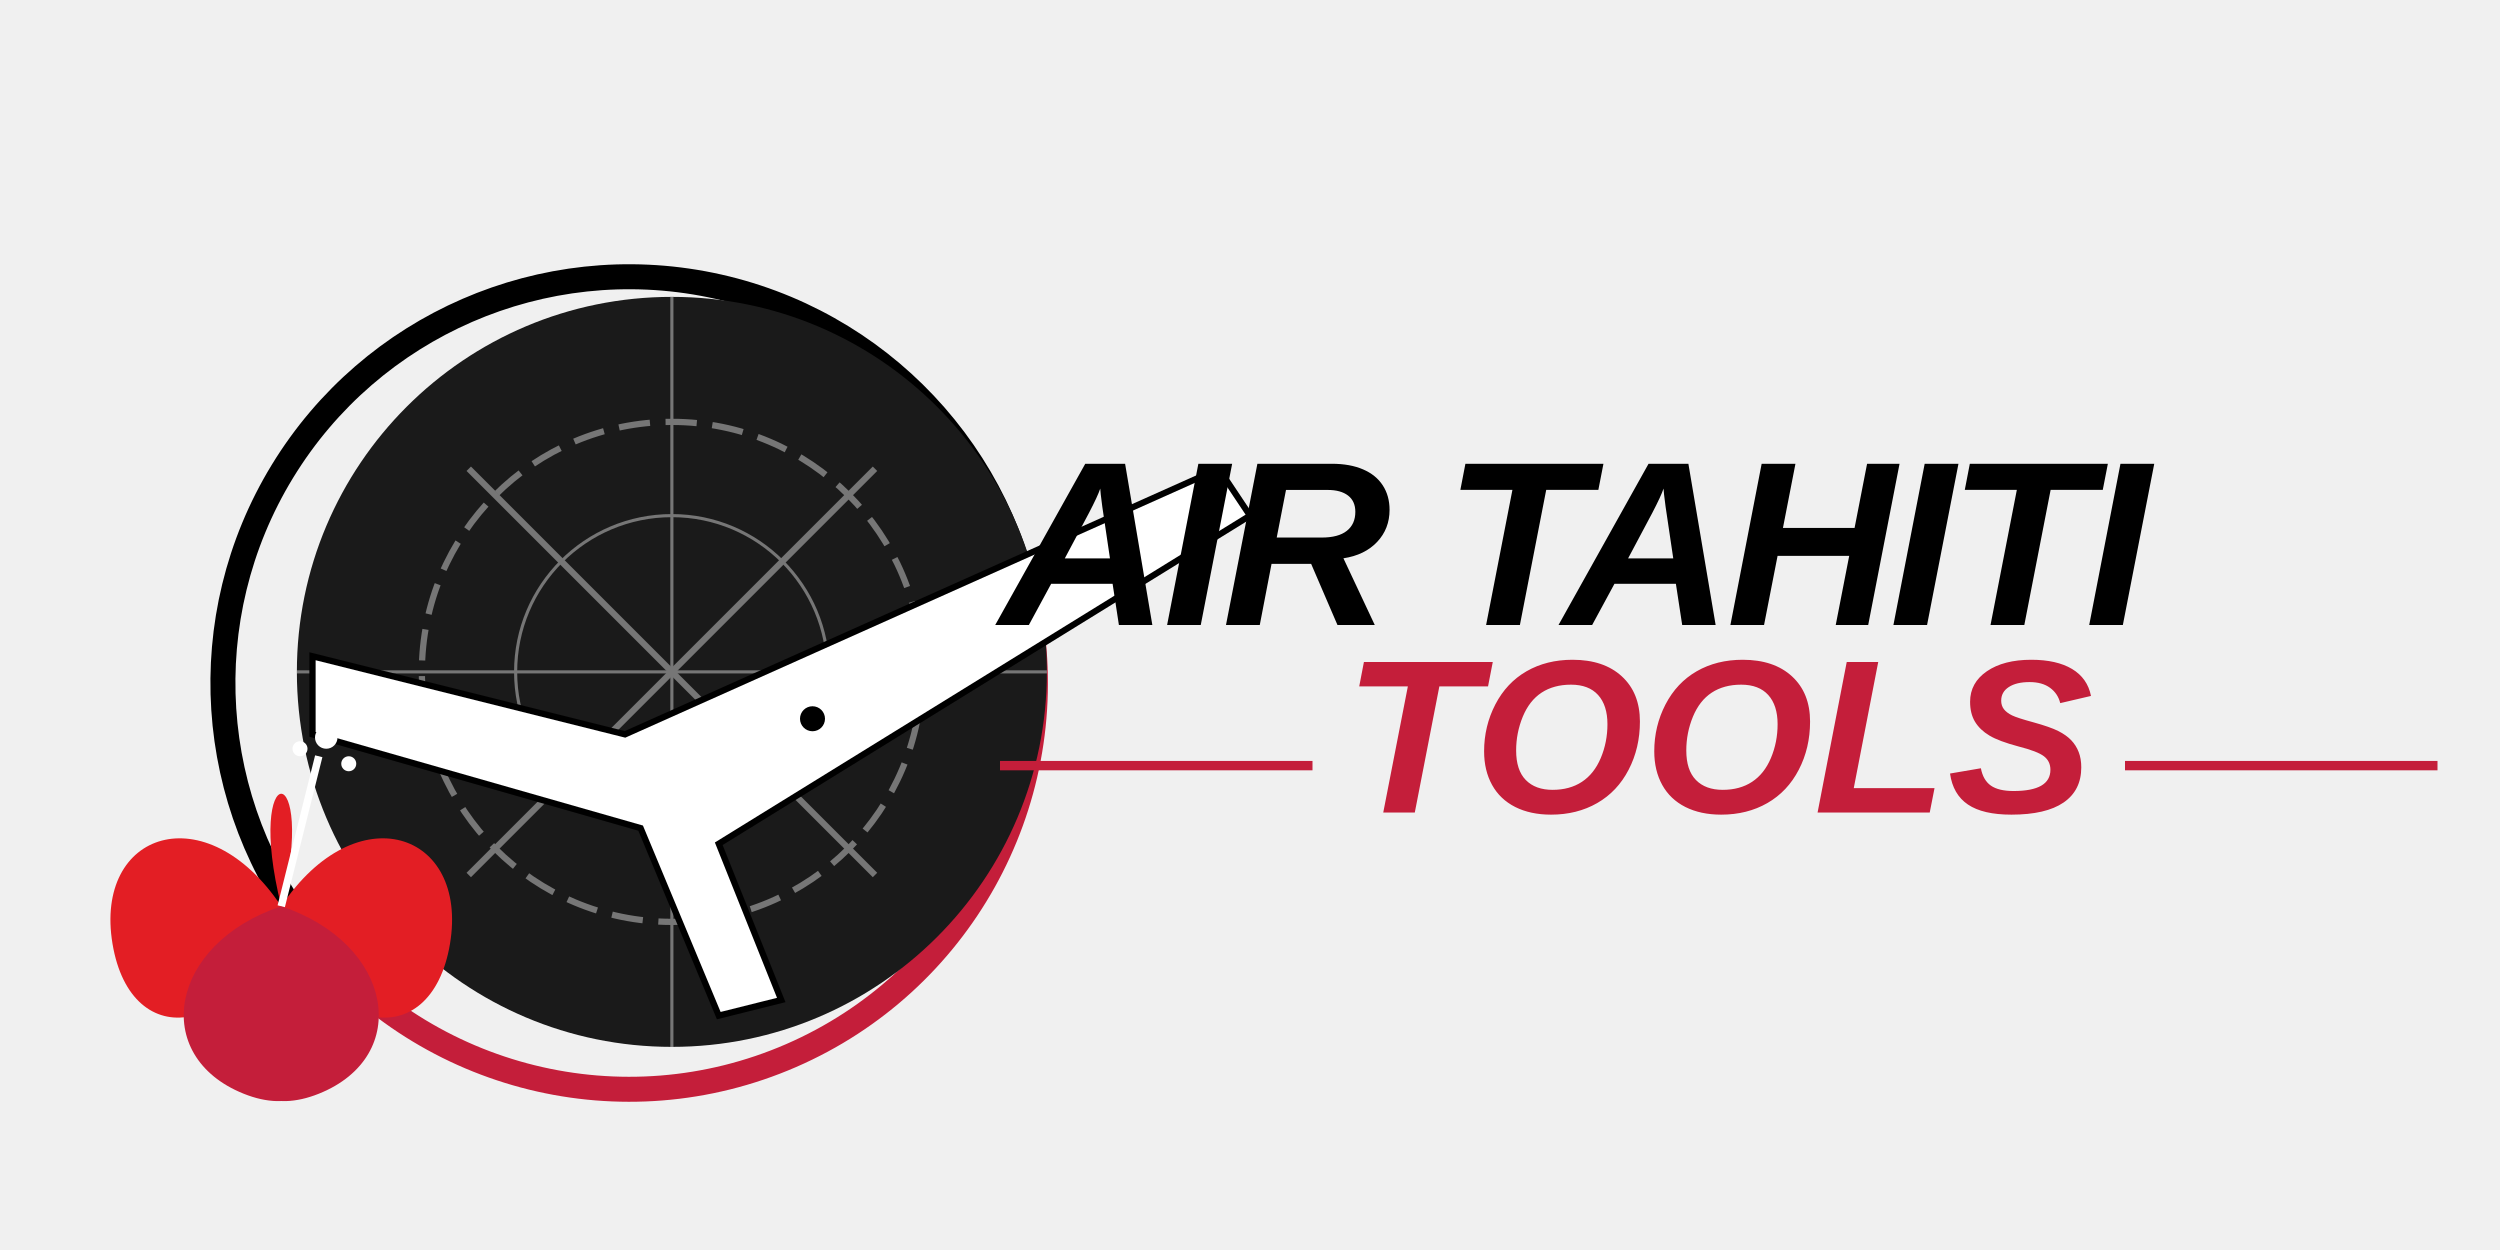
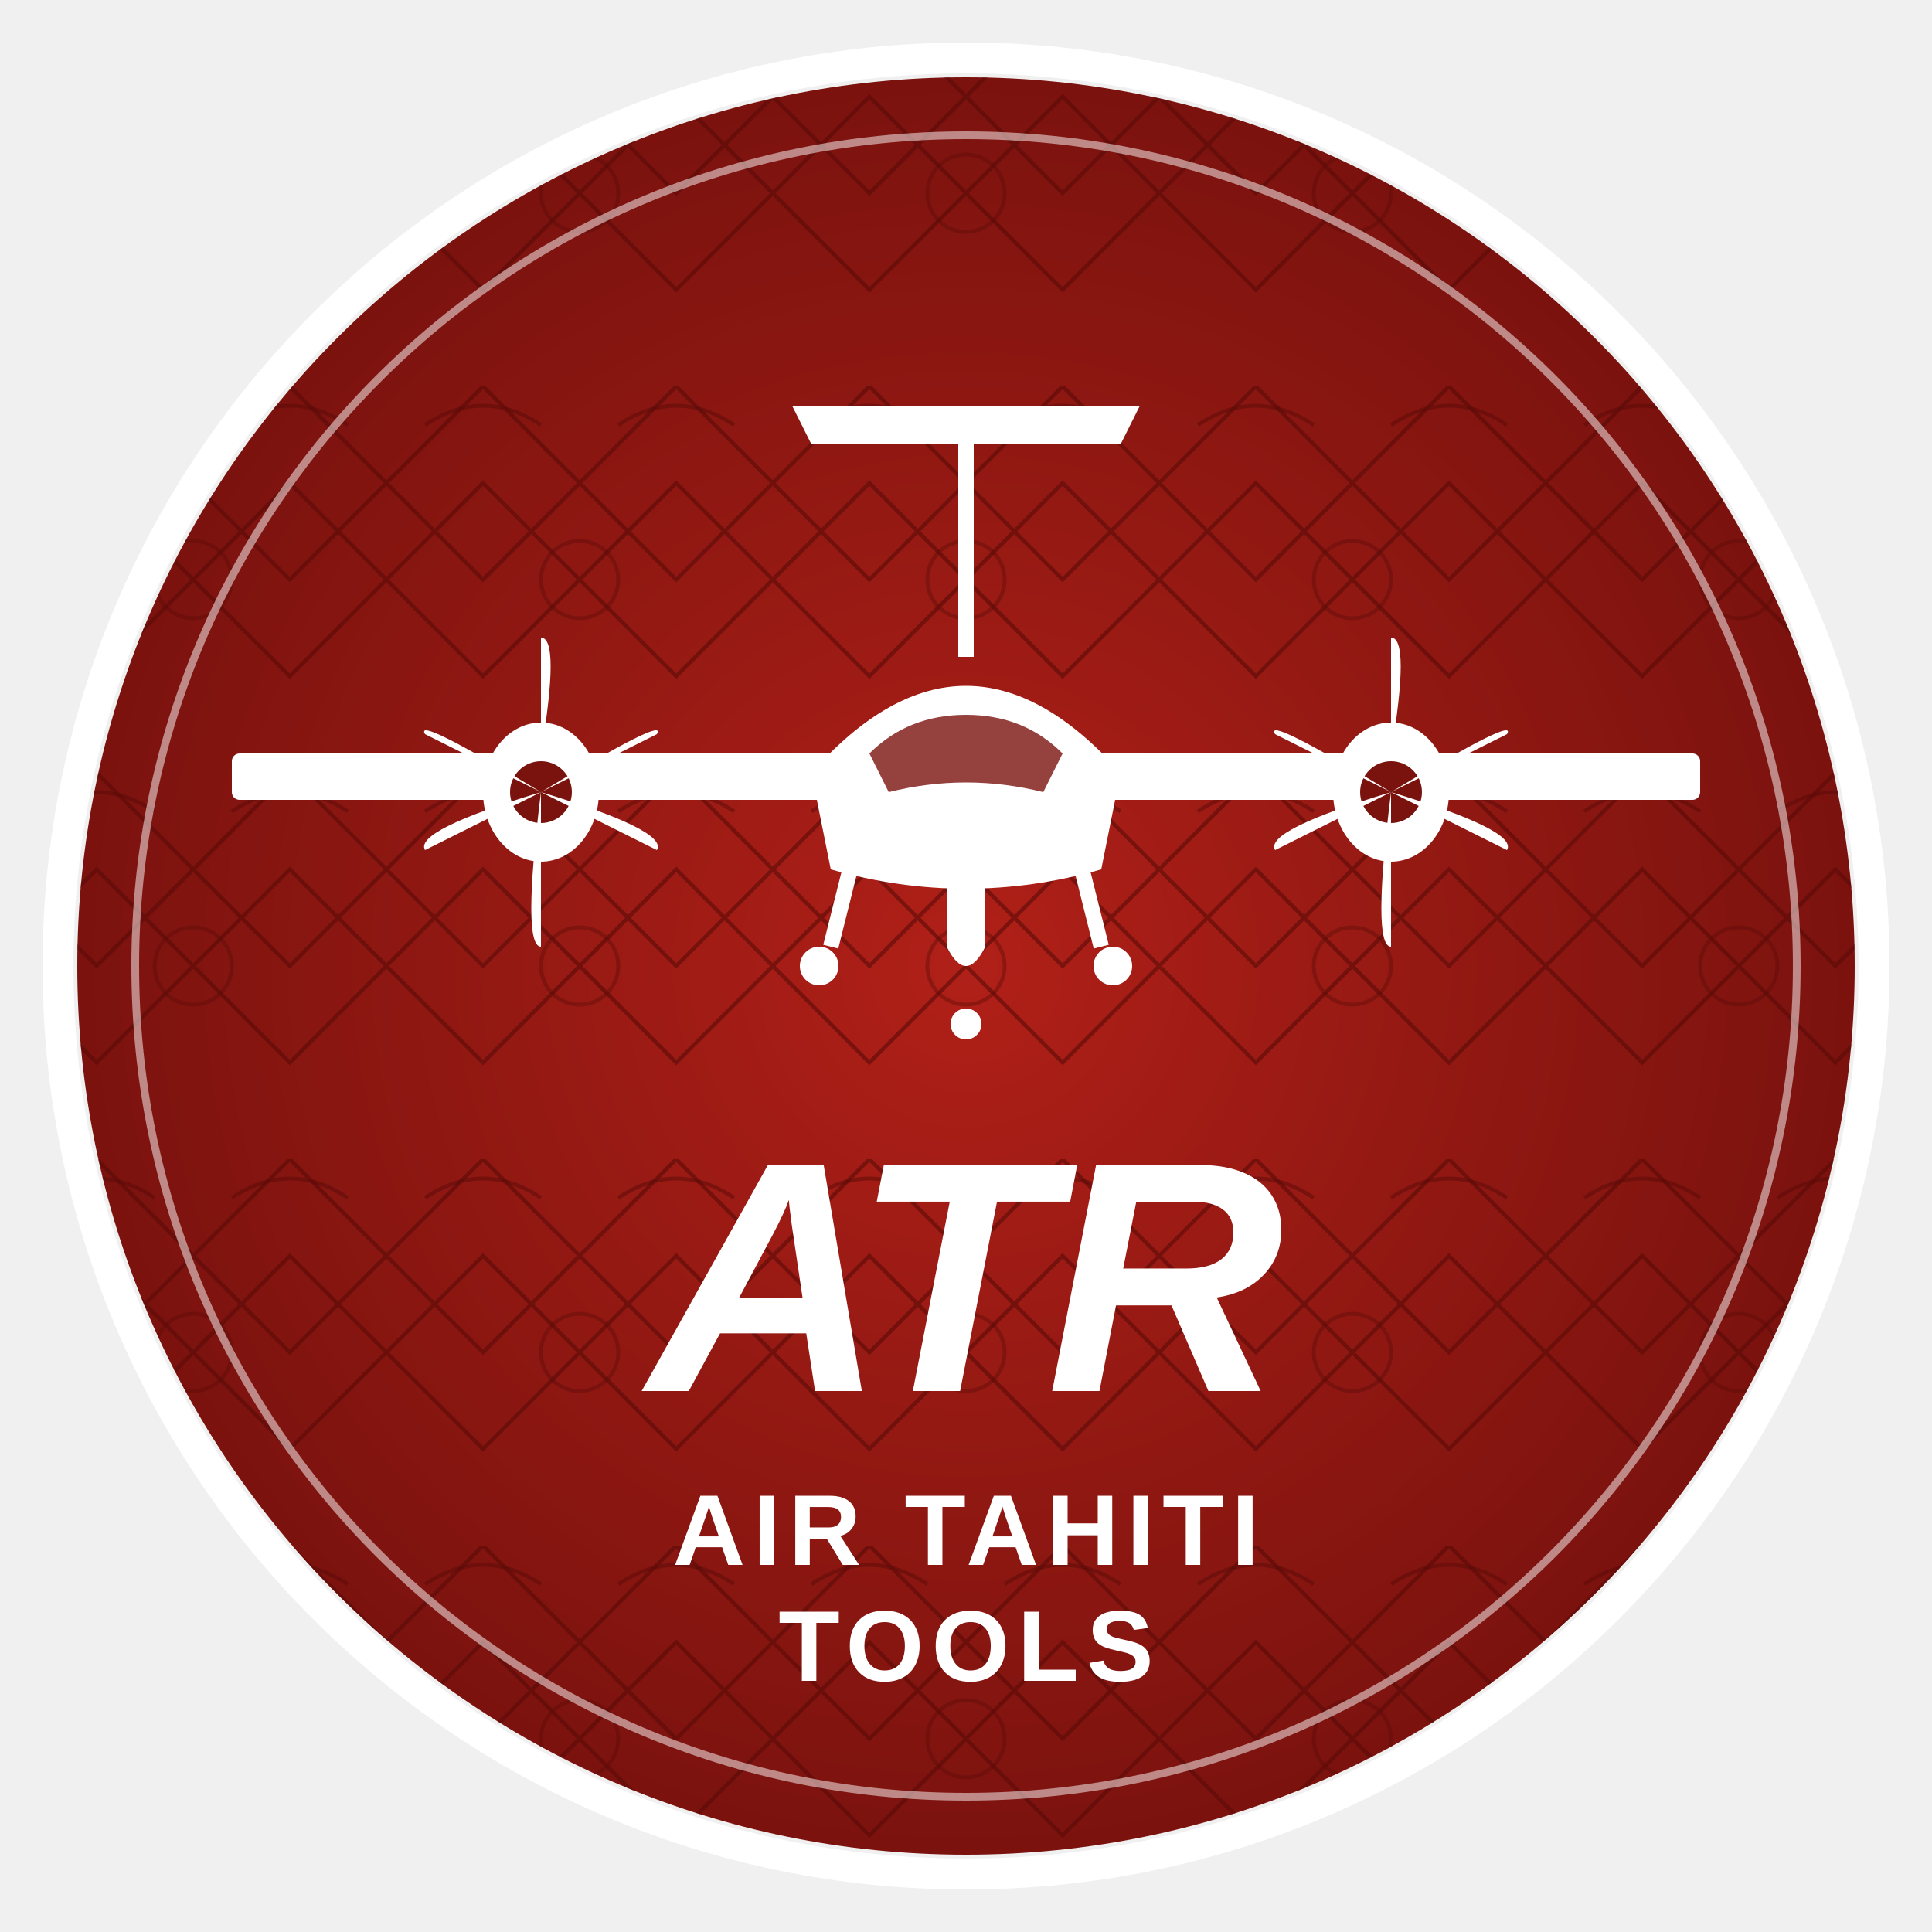
- <svg xmlns="http://www.w3.org/2000/svg" width="800" height="400" viewBox="0 0 800 400">
-   <rect width="800" height="400" fill="transparent" />
-   <g transform="translate(50, 50)">
-     <path d="M 280 150 A 130 130 0 1 0 50 250" fill="none" stroke="black" stroke-width="8" stroke-linecap="round" />
-     <path d="M 50 250 A 130 130 0 0 0 280 150" fill="none" stroke="#C41E3A" stroke-width="8" stroke-linecap="round" />
-     <circle cx="165" cy="165" r="120" fill="#1A1A1A" />
-     <g opacity="0.4">
-       <path d="M 100 100 L 230 230 M 100 230 L 230 100" stroke="white" stroke-width="2" />
-       <circle cx="165" cy="165" r="80" fill="none" stroke="white" stroke-width="2" stroke-dasharray="10 5" />
-       <circle cx="165" cy="165" r="50" fill="none" stroke="white" stroke-width="1" />
-       <path d="M 165 45 V 285 M 45 165 H 285" stroke="white" stroke-width="1" />
+ <svg xmlns="http://www.w3.org/2000/svg" width="500" height="500" viewBox="0 0 500 500">
+   <defs>
+     <radialGradient id="redGrad" cx="50%" cy="50%" r="50%" fx="50%" fy="50%">
+       <stop offset="0%" stop-color="#b02018" />
+       <stop offset="100%" stop-color="#7a120e" />
+     </radialGradient>
+     <pattern id="polyPattern" x="0" y="0" width="100" height="100" patternUnits="userSpaceOnUse">
+       <path d="M0 50 L25 25 L50 50 L25 75 Z M50 50 L75 25 L100 50 L75 75 Z M25 0 L50 25 L25 50 L0 25 Z M75 0 L100 25 L75 50 L50 25 Z" fill="none" stroke="#5a0a07" stroke-width="1" opacity="0.6" />
+       <circle cx="50" cy="50" r="10" fill="none" stroke="#5a0a07" stroke-width="1" opacity="0.4" />
+       <path d="M10 10 Q 25 0 40 10 M60 10 Q 75 0 90 10" fill="none" stroke="#5a0a07" stroke-width="1" opacity="0.5" />
+     </pattern>
+     <style>
+       .logo-text { font-family: Arial, sans-serif; font-weight: bold; fill: white; }
+       .atr-text { font-style: italic; font-size: 85px; letter-spacing: -2px; }
+       .sub-text { font-size: 26px; letter-spacing: 2px; text-transform: uppercase; }
+       .outline { stroke: white; stroke-width: 8; fill: none; transition: stroke 0.3s; }
+       
+       /* Mode Sombre : Ajustement du contour extérieur */
+       @media (prefers-color-scheme: dark) {
+         .outline { stroke: #cccccc; }
+       }
+     </style>
+   </defs>
+   <circle cx="250" cy="250" r="230" fill="url(#redGrad)" />
+   <circle cx="250" cy="250" r="230" fill="url(#polyPattern)" />
+   <circle cx="250" cy="250" r="235" class="outline" />
+   <circle cx="250" cy="250" r="215" stroke="white" stroke-width="2" fill="none" opacity="0.5" />
+   <g transform="translate(250, 200)" fill="white">
+     <path d="M-40,0 Q0,-45 40,0 L35,25 Q0,35 -35,25 Z" />
+     <path d="M-5,25 L-5,45 Q0,55 5,45 L5,25 Z" />
+     <rect x="-190" y="-5" width="380" height="12" rx="2" />
+     <g transform="translate(-110, 0)">
+       <ellipse cx="0" cy="5" rx="15" ry="18" fill="white" />
+       <circle cx="0" cy="5" r="8" fill="#7a120e" />
+       <g id="blades">
+         <path d="M0,5 L0,-35 Q5,-35 0,-5 Z" />
+         <path d="M0,5 L30,20 Q33,15 0,5 Z" />
+         <path d="M0,5 L-30,20 Q-33,15 0,5 Z" />
+         <path d="M0,5 L0,45 Q-5,45 0,5 Z" />
+         <path d="M0,5 L-30,-10 Q-33,-15 0,5 Z" />
+         <path d="M0,5 L30,-10 Q33,-15 0,5 Z" />
+       </g>
    </g>
-     <path d="M 50 160 L 150 185 L 340 100 L 350 115 L 180 220 L 200 270 L 180 275 L 155 215 L 50 185 Z" fill="white" stroke="black" stroke-width="2" />
-     <circle cx="210" cy="180" r="4" fill="black" />
-     <g transform="translate(40, 240) scale(1.2)">
-       <path d="M 0 0 C -20 -30 -50 -20 -45 10 C -40 40 -10 35 0 0" fill="#E31E24" />
-       <path d="M 0 0 C 20 -30 50 -20 45 10 C 40 40 10 35 0 0" fill="#E31E24" />
-       <path d="M 0 0 C -30 10 -35 40 -10 50 C 15 60 25 30 0 0" fill="#C41E3A" />
-       <path d="M 0 0 C 30 10 35 40 10 50 C -15 60 -25 30 0 0" fill="#C41E3A" />
-       <path d="M 0 0 C -10 -40 10 -40 0 0" fill="#E31E24" />
-       <path d="M 0 0 L 10 -40" stroke="white" stroke-width="2" fill="none" />
-       <circle cx="12" cy="-45" r="3" fill="white" />
-       <circle cx="5" cy="-42" r="2" fill="white" />
-       <circle cx="18" cy="-38" r="2" fill="white" />
+     <g transform="translate(110, 0)">
+       <ellipse cx="0" cy="5" rx="15" ry="18" fill="white" />
+       <circle cx="0" cy="5" r="8" fill="#7a120e" />
+       <use href="#blades" />
    </g>
+     <rect x="-2" y="-90" width="4" height="60" />
+     <path d="M-45,-95 L45,-95 L40,-85 L-40,-85 Z" />
+     <path d="M-30,25 L-35,45 M30,25 L35,45" stroke="white" stroke-width="4" />
+     <circle cx="-38" cy="50" r="5" />
+     <circle cx="38" cy="50" r="5" />
+     <circle cx="0" cy="65" r="4" />
+     <path d="M-25,-5 Q-15,-15 0,-15 Q15,-15 25,-5 L20,5 Q0,0 -20,5 Z" fill="#7a120e" opacity="0.8" />
  </g>
-   <text x="320" y="200" font-family="Arial, sans-serif" font-weight="900" font-style="italic" font-size="75" fill="black" letter-spacing="-2">
-     AIR TAHITI
-   </text>
-   <g transform="translate(320, 260)">
-     <line x1="0" y1="-15" x2="100" y2="-15" stroke="#C41E3A" stroke-width="3" />
-     <text x="110" y="0" font-family="Arial, sans-serif" font-weight="900" font-style="italic" font-size="70" fill="#C41E3A">
-       TOOLS
-     </text>
-     <line x1="360" y1="-15" x2="460" y2="-15" stroke="#C41E3A" stroke-width="3" />
-   </g>
+   <text x="250" y="360" text-anchor="middle" class="logo-text atr-text">ATR</text>
+   <text x="250" y="405" text-anchor="middle" class="logo-text sub-text">AIR TAHITI</text>
+   <text x="250" y="435" text-anchor="middle" class="logo-text sub-text">TOOLS</text>
</svg>
